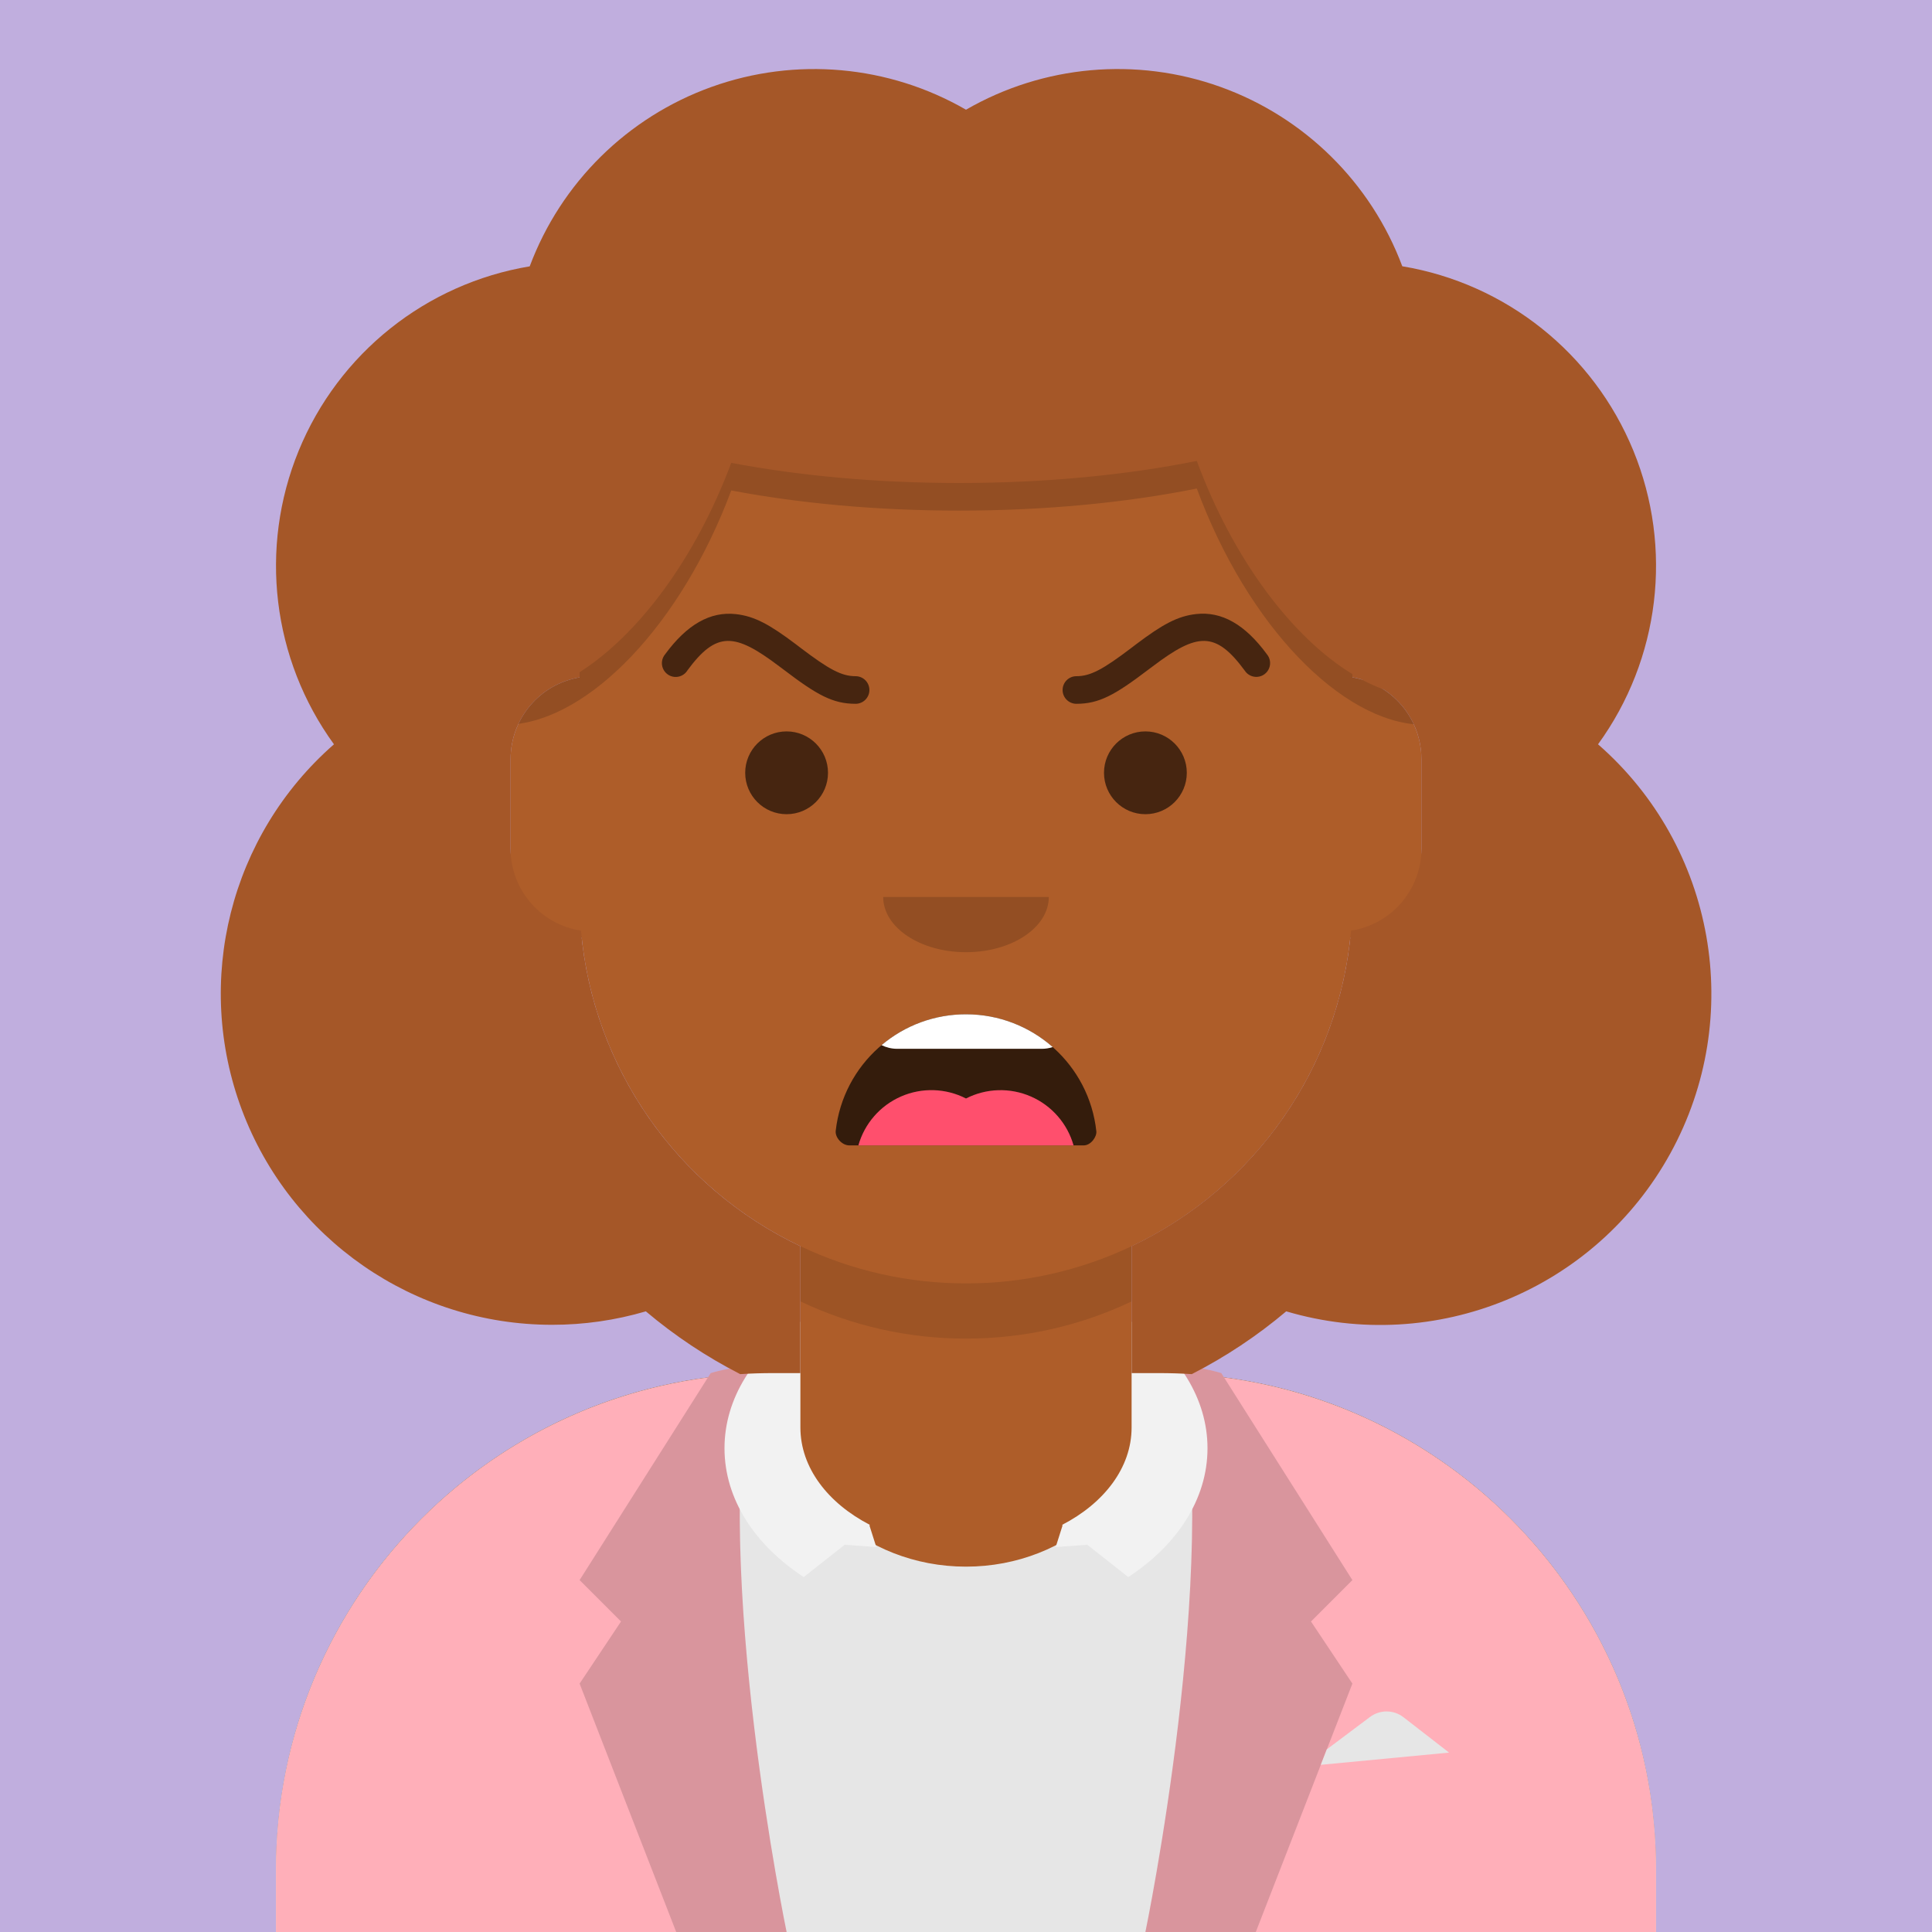
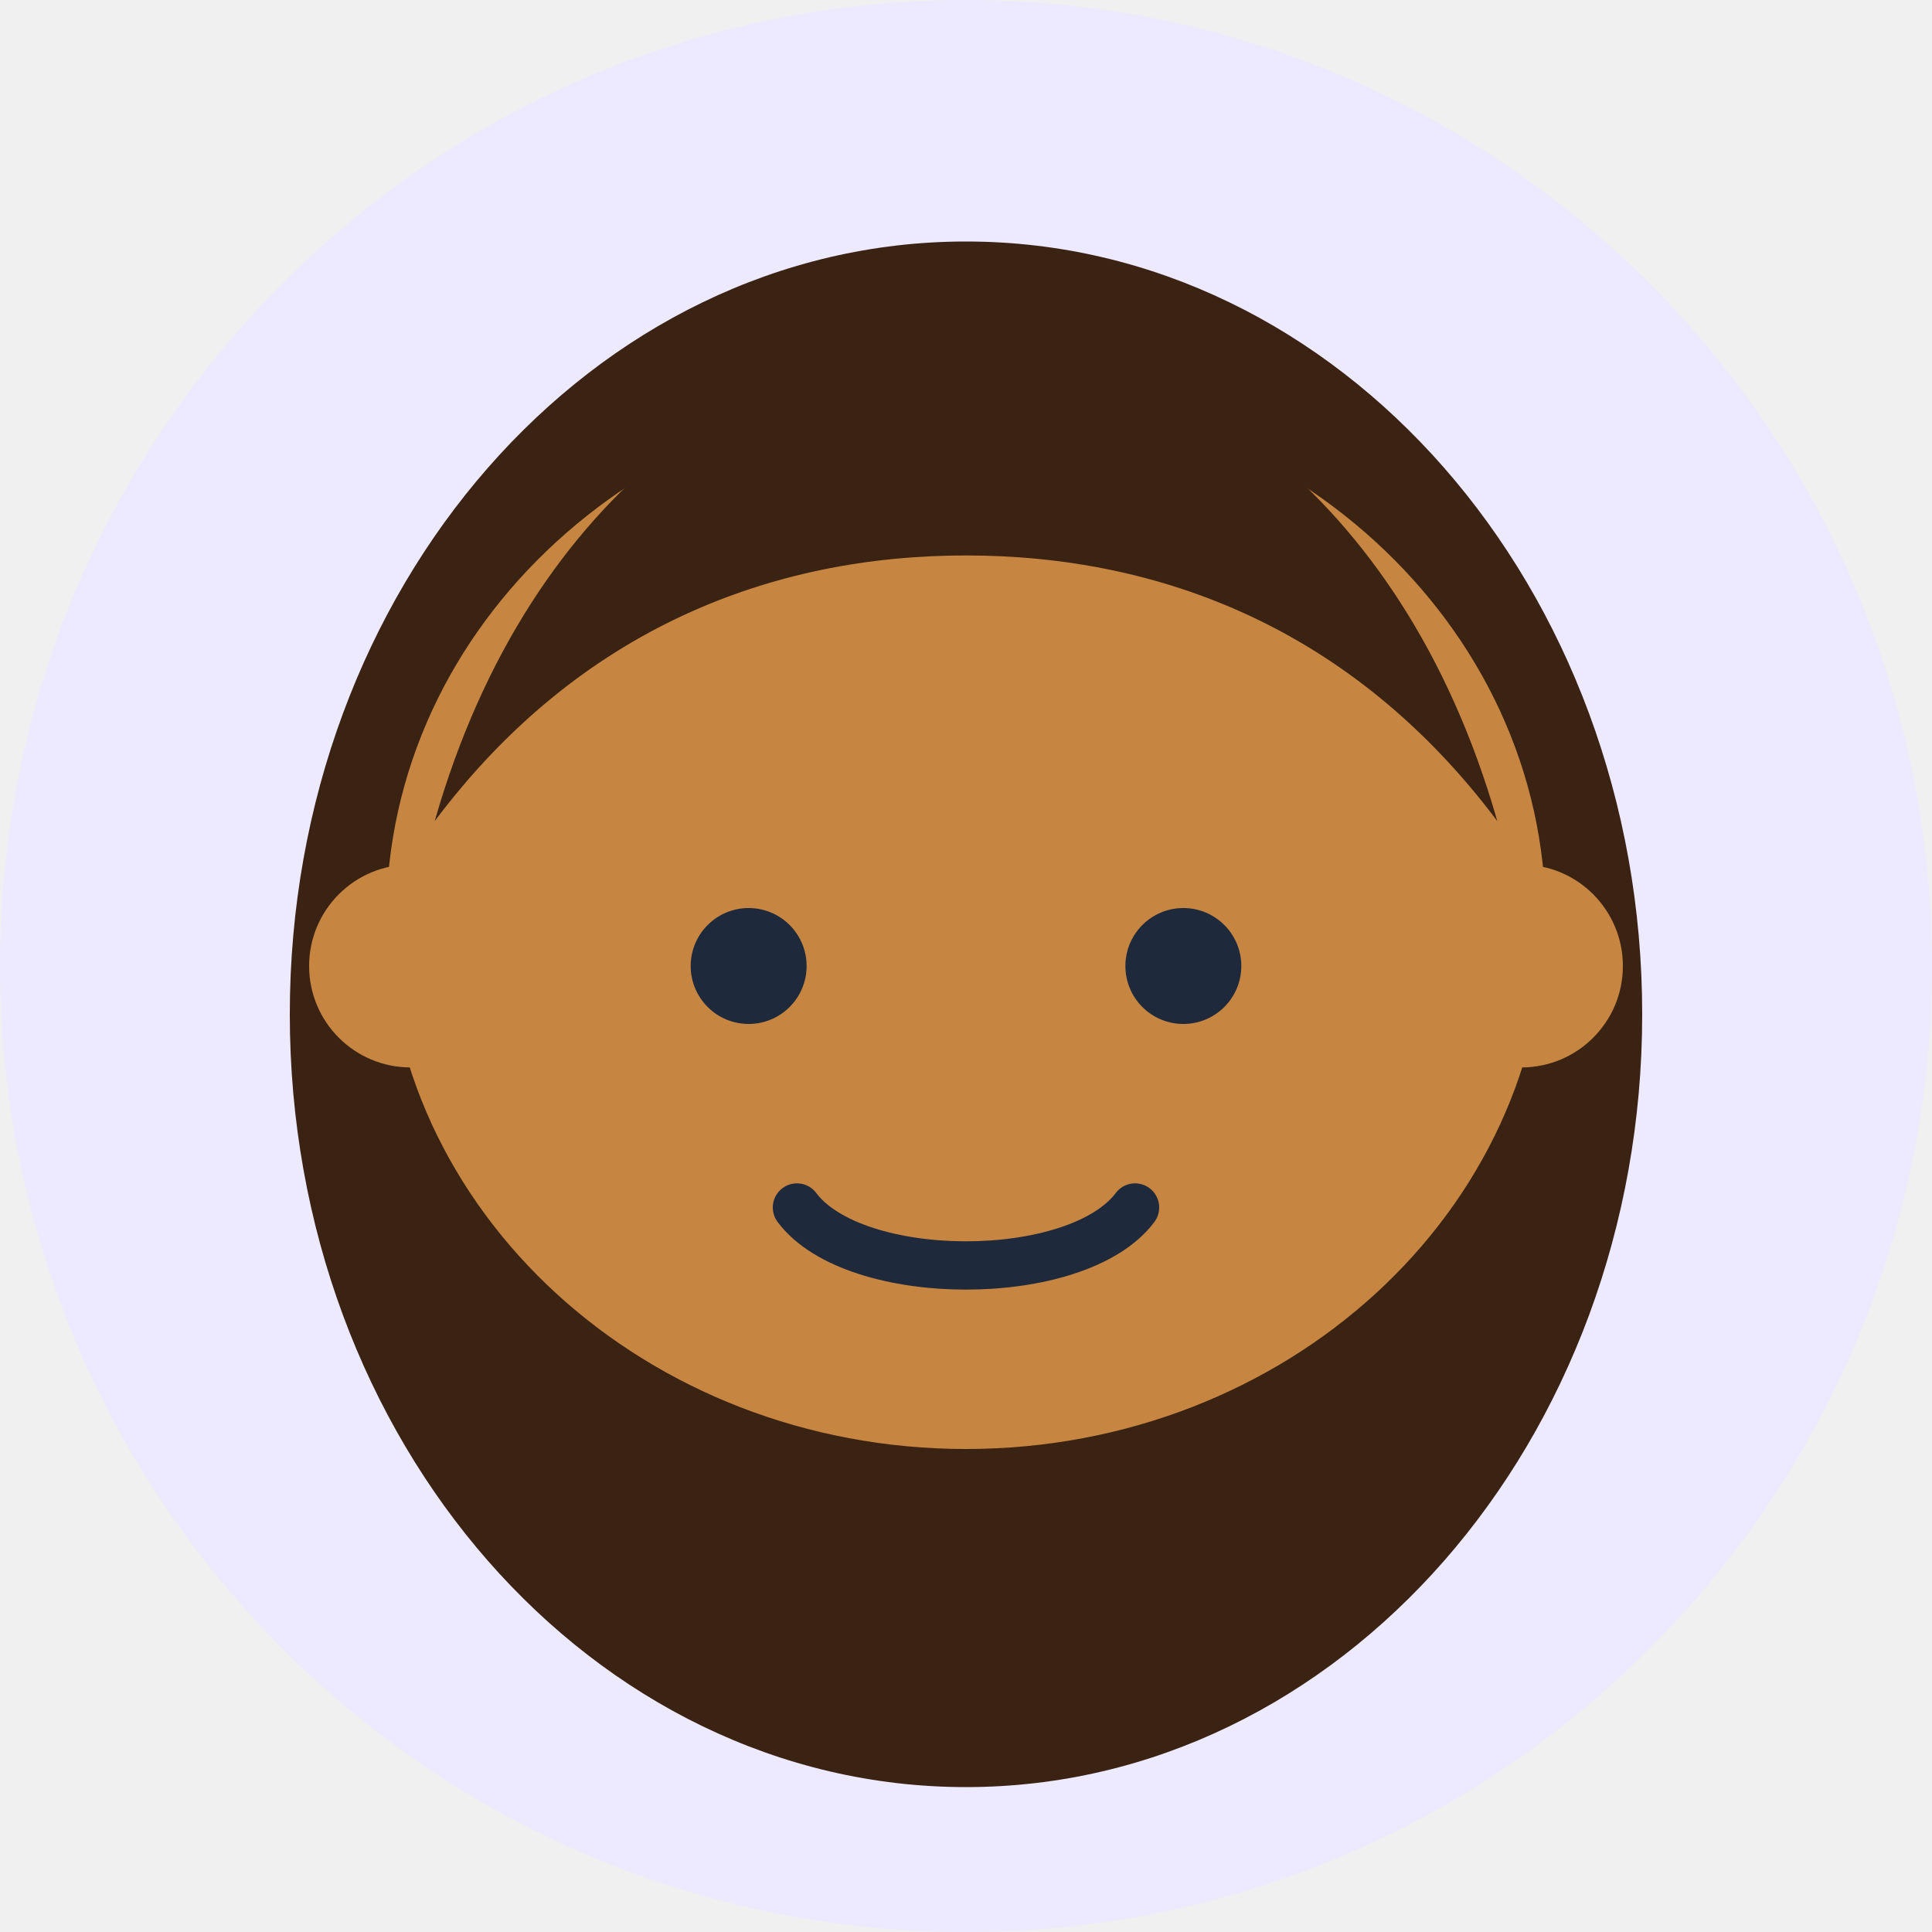
- <svg xmlns="http://www.w3.org/2000/svg" viewBox="0 0 280 280" fill="none" shape-rendering="auto">
-   <mask id="viewboxMask">
-     <rect width="280" height="280" rx="0" ry="0" x="0" y="0" fill="#fff" />
-   </mask>
-   <g mask="url(#viewboxMask)">
-     <rect fill="#c0aede" width="280" height="280" x="0" y="0" />
-     <g transform="translate(8)">
-       <path d="M132 36a56 56 0 0 0-56 56v6.17A12 12 0 0 0 66 110v14a12 12 0 0 0 10.3 11.88 56.04 56.04 0 0 0 31.7 44.73v18.4h-4a72 72 0 0 0-72 72v9h200v-9a72 72 0 0 0-72-72h-4v-18.39a56.04 56.04 0 0 0 31.7-44.73A12 12 0 0 0 198 124v-14a12 12 0 0 0-10-11.83V92a56 56 0 0 0-56-56Z" fill="#ae5d29" />
-       <path d="M108 180.61v8a55.79 55.79 0 0 0 24 5.39c8.59 0 16.73-1.93 24-5.39v-8a55.79 55.79 0 0 1-24 5.39 55.79 55.79 0 0 1-24-5.39Z" fill="#000" fill-opacity=".1" />
-       <g transform="translate(0 170)">
-         <path d="M132 57.05c14.91 0 27-11.2 27-25 0-1.01-.06-2.01-.2-3h1.2a72 72 0 0 1 72 72V110H32v-8.95a72 72 0 0 1 72-72h1.2c-.14.99-.2 1.99-.2 3 0 13.8 12.09 25 27 25Z" fill="#E6E6E6" />
-         <path d="M100.78 29.12 101 28c-2.96.05-6 1-6 1l-.42.66A72.01 72.01 0 0 0 32 101.06V110h74s-10.7-51.56-5.24-80.8l.02-.08ZM158 110s11-53 5-82c2.96.05 6 1 6 1l.42.66a72.01 72.01 0 0 1 62.58 71.4V110h-74Z" fill="#ffafb9" />
-         <path d="M101 28c-6 29 5 82 5 82H90L76 74l6-9-6-6 19-30s3.04-.95 6-1ZM163 28c6 29-5 82-5 82h16l14-36-6-9 6-6-19-30s-3.04-.95-6-1Z" fill-rule="evenodd" clip-rule="evenodd" fill="#000" fill-opacity=".15" />
-         <path d="M108 21.54c-6.77 4.6-11 11.12-11 18.35 0 7.4 4.43 14.05 11.48 18.67l5.94-4.68 4.58.33-1-3.15.08-.06c-6.1-3.15-10.08-8.3-10.08-14.12V21.54ZM156 36.88c0 5.82-3.98 10.97-10.08 14.12l.08.06-1 3.15 4.58-.33 5.94 4.68C162.57 53.94 167 47.29 167 39.89c0-7.23-4.23-13.75-11-18.35v15.34Z" fill="#F2F2F2" />
-         <path d="m183.42 85.77.87-2.24 6.27-4.7a4 4 0 0 1 4.85.05l6.6 5.12-18.59 1.77Z" fill="#E6E6E6" />
-       </g>
-       <g transform="translate(78 134)">
-         <path fill-rule="evenodd" clip-rule="evenodd" d="M35.12 29.87a19 19 0 0 1 37.77.09c.08.77-.77 2.04-1.85 2.04H37.1C36 32 35 30.82 35.12 29.87Z" fill="#000" fill-opacity=".7" />
-         <path d="M69.59 32H38.4a11 11 0 0 1 15.6-6.8A11 11 0 0 1 69.59 32Z" fill="#FF4F6D" />
-         <path d="M66.57 17.75A5 5 0 0 1 65 18H44c-.8 0-1.57-.2-2.24-.53A18.92 18.92 0 0 1 54 13c4.82 0 9.22 1.8 12.57 4.75Z" fill="#fff" />
-       </g>
-       <g transform="translate(104 122)">
-         <path fill-rule="evenodd" clip-rule="evenodd" d="M16 8c0 4.42 5.37 8 12 8s12-3.58 12-8" fill="#000" fill-opacity=".16" />
-       </g>
-       <g transform="translate(76 90)">
-         <path d="M36 22a6 6 0 1 1-12 0 6 6 0 0 1 12 0ZM88 22a6 6 0 1 1-12 0 6 6 0 0 1 12 0Z" fill="#000" fill-opacity=".6" />
-       </g>
-       <g transform="translate(76 82)">
-         <path d="M15.61 15.18c4.24-5.76 6.88-5.48 13.31-.62l.67.5C34.41 18.73 36.7 20 40 20a2 2 0 1 0 0-4c-2.07 0-3.9-1.02-7.99-4.12l-.68-.52C27.57 8.53 25.37 7.3 22.63 7c-3.68-.4-7.05 1.48-10.24 5.83a2 2 0 1 0 3.22 2.36ZM96.39 15.18c-4.24-5.76-6.88-5.48-13.31-.62l-.67.5C77.58 18.73 75.29 20 72 20a2 2 0 1 1 0-4c2.07 0 3.9-1.02 7.99-4.12l.68-.52c3.76-2.83 5.96-4.07 8.7-4.37 3.68-.4 7.05 1.48 10.24 5.83a2 2 0 1 1-3.22 2.36Z" fill="#000" fill-opacity=".6" />
-       </g>
-       <g transform="translate(-1)">
-         <path d="M67 105.02c11.38-.72 24.68-14.4 31.98-33.94C108.78 72.94 120.04 74 132 74c12.55 0 24.31-1.16 34.45-3.2 7.38 19.96 21.01 33.87 32.55 34.24V88a66 66 0 0 0-38-59.78A183.64 183.64 0 0 0 132 26c-9.2 0-17.99.63-26.02 1.76A66.01 66.01 0 0 0 67 88v17.02Z" fill="#000" fill-opacity=".16" />
-         <path d="M73 192a48 48 0 0 0 13.6-1.95 72.08 72.08 0 0 0 13.68 9.1c1.56-.1 3.13-.15 4.72-.15h4v-18.39a56.03 56.03 0 0 1-31.8-45.74A12 12 0 0 1 67 123v-13a12 12 0 0 1 10-11.83v-.75c8.46-5.38 16.75-16.36 21.98-30.34C108.78 68.94 120.04 70 132 70c12.55 0 24.31-1.16 34.45-3.2C171.76 81.17 180.32 92.4 189 97.7v.46c.44.07.87.17 1.29.29a24.4 24.4 0 0 0 3.23 1.47A11.99 11.99 0 0 1 199 110v13a12 12 0 0 1-10.2 11.87A56.03 56.03 0 0 1 157 180.6V199h4c1.59 0 3.16.05 4.72.15a72.08 72.08 0 0 0 13.69-9.1 48 48 0 0 0 45.19-82.18 44.01 44.01 0 0 0-28.37-69.28A44.02 44.02 0 0 0 133 15.9a44.02 44.02 0 0 0-63.23 22.7 44.01 44.01 0 0 0-28.37 69.27A48 48 0 0 0 73 192Z" fill="#a55728" />
-       </g>
-       <g transform="translate(49 72)" />
-       <g transform="translate(62 42)" />
-     </g>
-   </g>
+ <svg xmlns="http://www.w3.org/2000/svg" viewBox="0 0 80 80" fill="none">
+   <circle cx="40" cy="40" r="40" fill="#ede9fe" />
+   <ellipse cx="40" cy="42" rx="28" ry="32" fill="#3b2314" />
+   <ellipse cx="40" cy="38" rx="24" ry="22" fill="#c68642" />
+   <path d="M18 34c4-14 14-20 22-20s18 6 22 20c-6-8-14-11-22-11S24 26 18 34z" fill="#3b2314" />
+   <circle cx="17" cy="40" r="4.2" fill="#c68642" />
+   <circle cx="63" cy="40" r="4.2" fill="#c68642" />
+   <circle cx="31" cy="40" r="2.4" fill="#1e293b" />
+   <circle cx="49" cy="40" r="2.4" fill="#1e293b" />
+   <path d="M33 50c2.4 3.2 11.6 3.2 14 0" stroke="#1e293b" stroke-width="2" stroke-linecap="round" fill="none" />
</svg>
